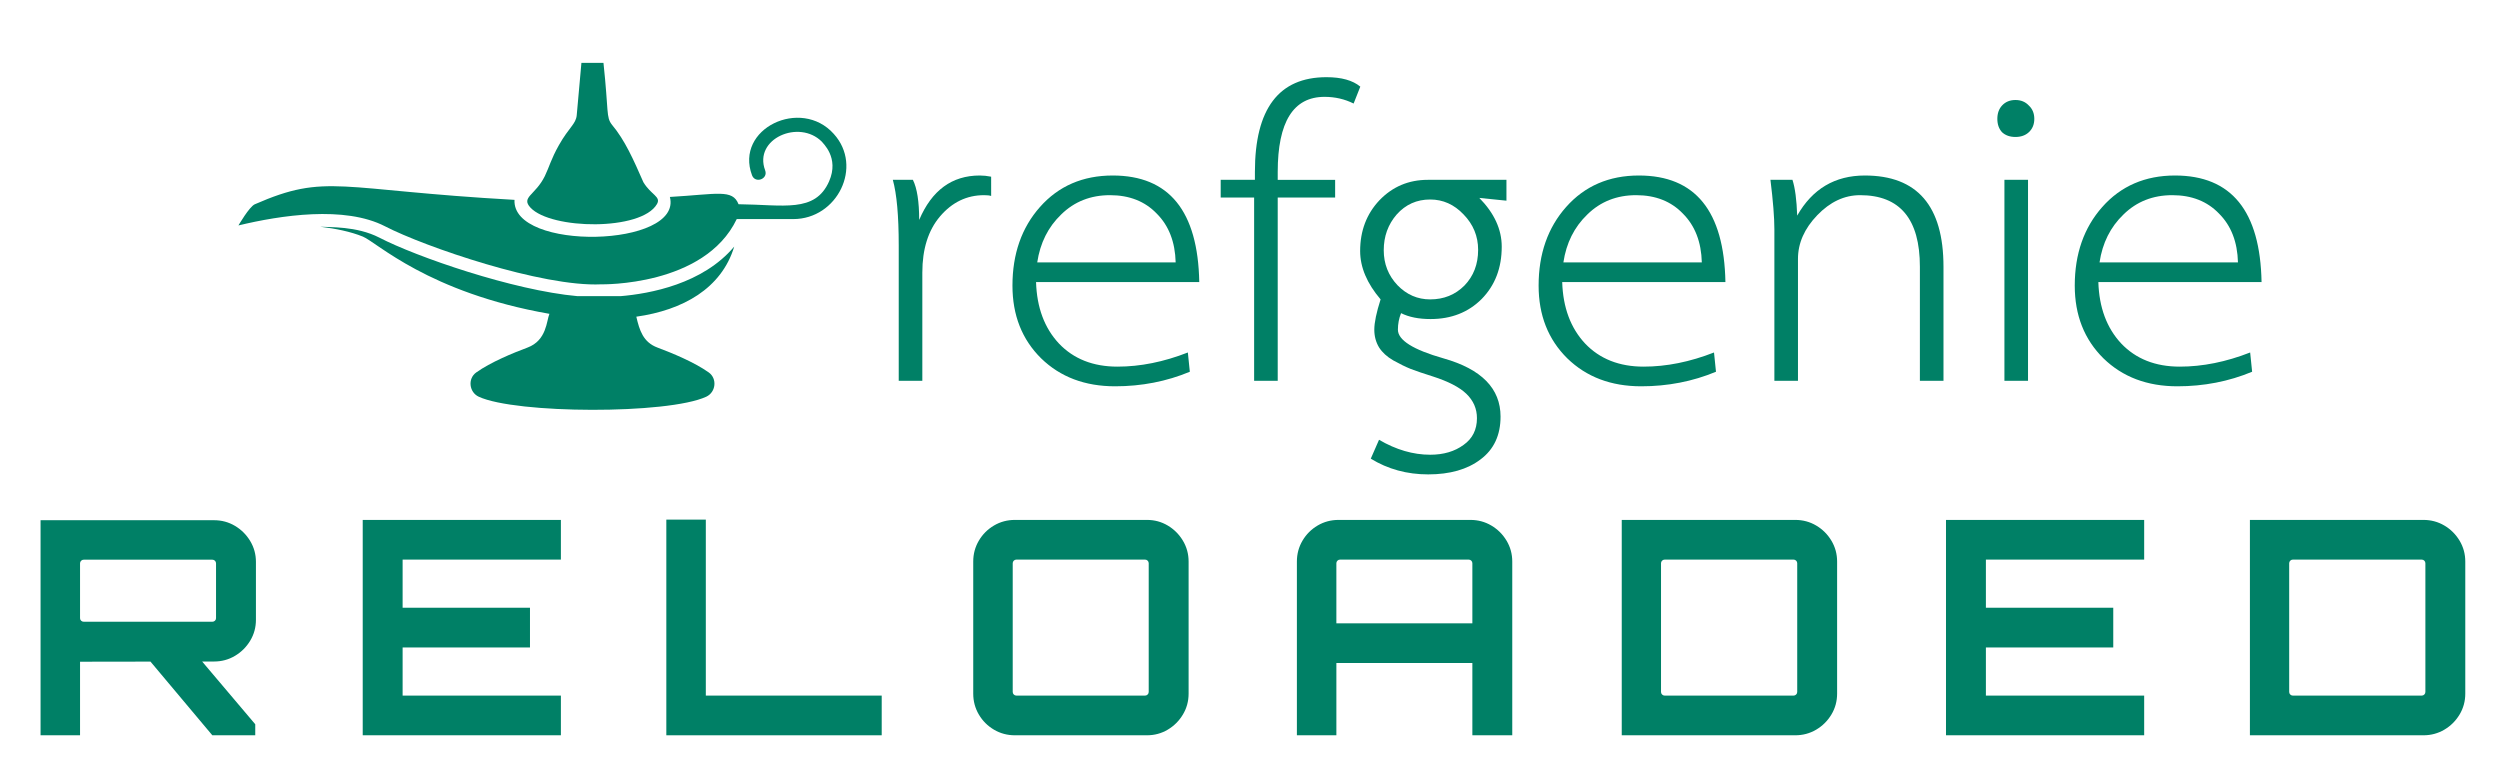
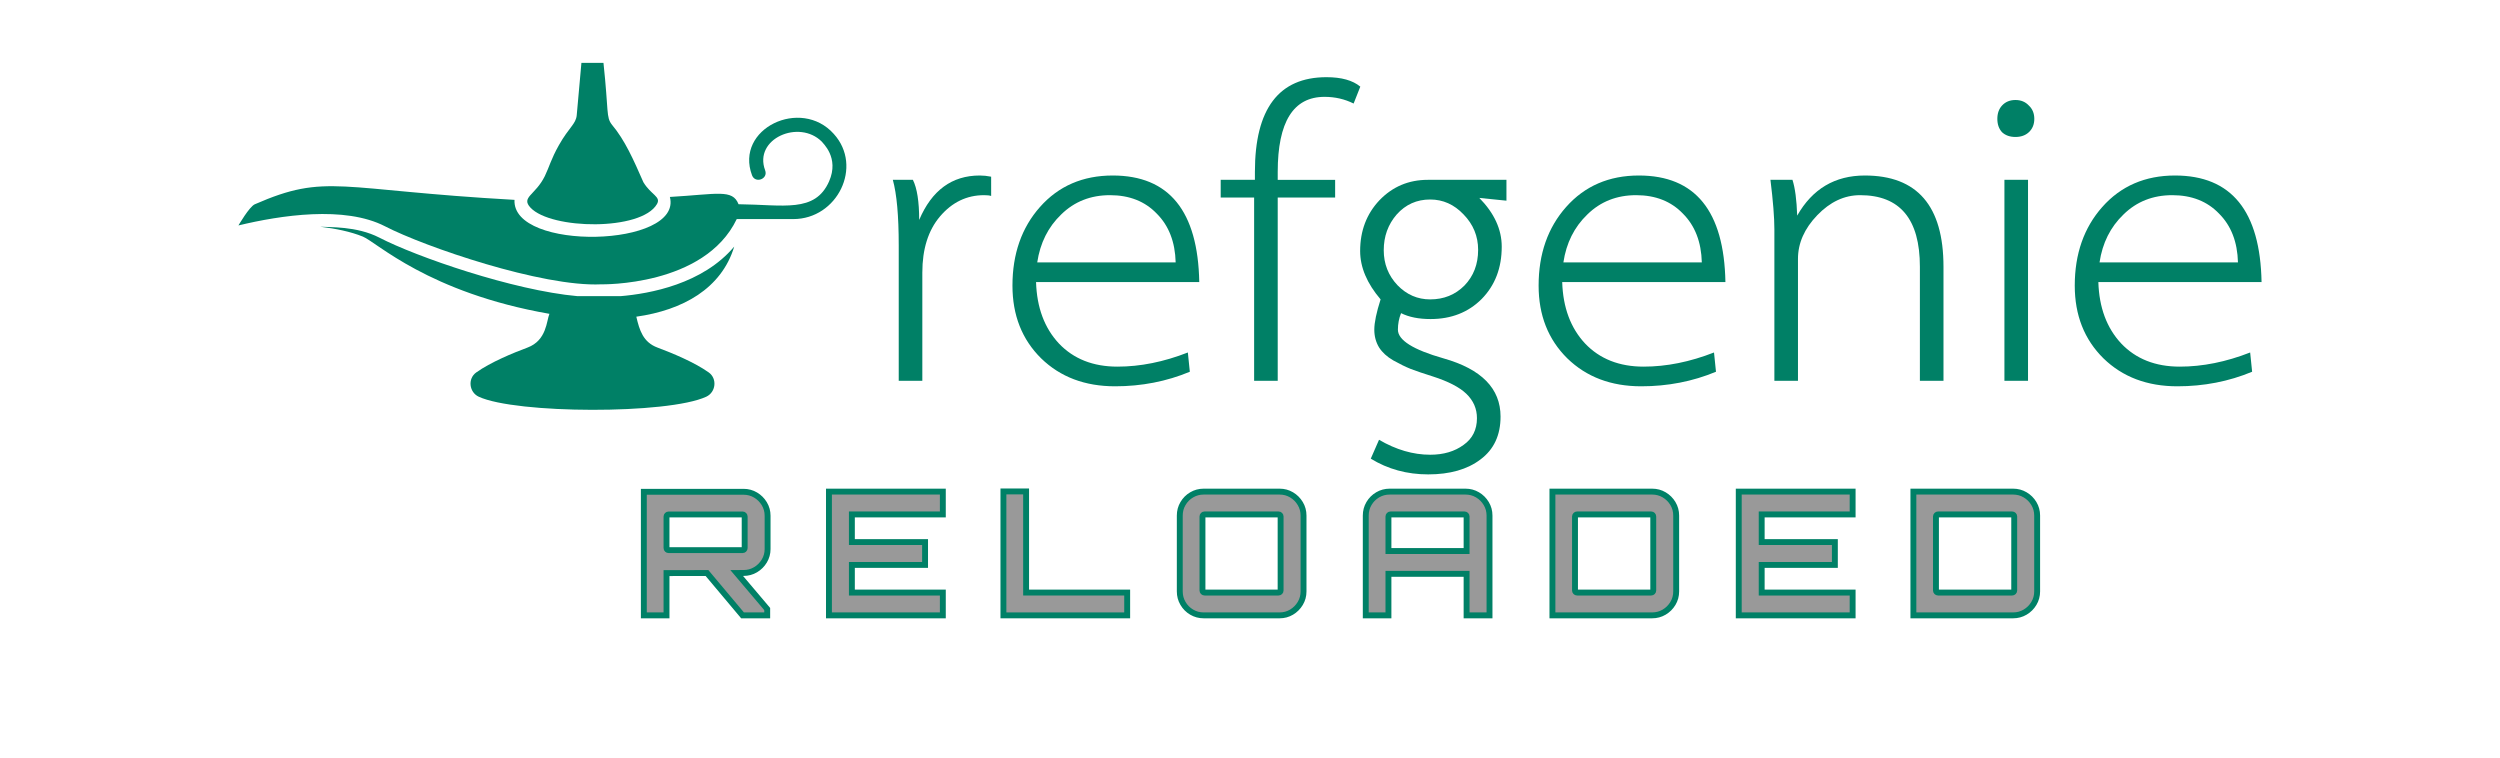
<svg xmlns="http://www.w3.org/2000/svg" width="224.327mm" height="68mm" viewBox="0 0 794.859 240" id="svg4198" version="1.1">
  <defs id="defs4200" />
  <g id="layer1" transform="translate(-76.6678,-720.7114)">
    <g style="color:#000000;font-style:normal;font-variant:normal;font-weight:normal;font-stretch:normal;font-size:150.38px;line-height:0%;font-family:'Latin Modern Sans Quotation';-inkscape-font-specification:'Latin Modern Sans Quotation';text-indent:0;text-align:center;text-decoration:none;text-decoration-line:none;text-decoration-style:solid;text-decoration-color:#000000;letter-spacing:0px;word-spacing:0px;text-transform:none;writing-mode:lr-tb;direction:ltr;baseline-shift:baseline;text-anchor:middle;white-space:normal;clip-rule:nonzero;display:inline;overflow:visible;visibility:visible;opacity:1;isolation:auto;mix-blend-mode:normal;color-interpolation:sRGB;color-interpolation-filters:linearRGB;solid-color:#000000;solid-opacity:1;fill:#008066;fill-opacity:1;fill-rule:nonzero;stroke:none;stroke-width:1px;stroke-linecap:butt;stroke-linejoin:miter;stroke-miterlimit:4;stroke-dasharray:none;stroke-dashoffset:0;stroke-opacity:1;marker:none;color-rendering:auto;image-rendering:auto;shape-rendering:auto;text-rendering:auto;enable-background:accumulate" id="text4188" transform="matrix(0.8314886,0,0,0.8314886,79.89078,123.2889)">
      <path d="m 375.119,792.86 q -0.902,-0.301 -2.707,-0.301 -9.925,0 -16.843,8.12 -6.767,7.97 -6.767,21.504 v 41.354 h -9.023 v -51.731 q 0,-16.993 -2.256,-25.113 h 7.669 q 2.406,4.812 2.406,15.339 7.218,-16.993 23.158,-16.993 2.105,0 4.361,0.451 z" style="font-style:normal;font-variant:normal;font-weight:normal;font-stretch:normal;font-family:Laksaman;-inkscape-font-specification:Laksaman;fill:#008066;fill-opacity:1" id="path4167" />
      <path d="m 392.288,825.793 q 0.451,14.587 8.722,23.459 8.421,8.872 22.407,8.872 13.083,0 26.918,-5.414 l 0.752,7.369 q -13.384,5.564 -28.572,5.564 -17.294,0 -28.271,-10.677 -10.978,-10.827 -10.978,-27.82 0,-18.196 10.527,-30.076 10.677,-12.03 27.82,-12.03 32.332,0 33.084,40.753 z m 53.385,-7.519 q -0.301,-11.73 -7.218,-18.647 -6.767,-7.068 -17.895,-7.068 -11.128,0 -18.647,7.369 -7.519,7.218 -9.173,18.346 z" style="font-style:normal;font-variant:normal;font-weight:normal;font-stretch:normal;font-family:Laksaman;-inkscape-font-specification:Laksaman;fill:#008066;fill-opacity:1" id="path4169" />
      <path d="m 516.276,751.054 -2.556,6.466 q -5.113,-2.556 -11.128,-2.556 -17.895,0 -17.895,28.723 v 3.008 h 21.955 v 6.767 h -21.955 v 70.077 h -9.023 V 793.461 H 462.891 v -6.767 h 13.083 v -3.008 q 0,-36.241 27.369,-36.241 8.572,0 12.933,3.609 z" style="font-style:normal;font-variant:normal;font-weight:normal;font-stretch:normal;font-family:Laksaman;-inkscape-font-specification:Laksaman;fill:#008066;fill-opacity:1" id="path4171" />
      <path d="m 542.983,891.81 q 7.669,0 12.782,-3.759 5.113,-3.609 5.113,-10.226 0,-5.414 -4.06,-9.324 -3.91,-3.759 -12.782,-6.617 -5.263,-1.654 -8.421,-2.857 -3.008,-1.203 -6.767,-3.308 -3.609,-2.105 -5.414,-4.963 -1.805,-3.008 -1.805,-6.767 0,-4.06 2.406,-11.579 -7.82,-9.173 -7.82,-18.497 0,-11.579 7.369,-19.399 7.519,-7.82 18.497,-7.82 h 30.076 v 7.97 l -10.376,-1.053 q 8.572,8.722 8.572,18.647 0,12.181 -7.669,20 -7.669,7.669 -19.549,7.669 -6.767,0 -11.278,-2.256 -1.203,3.008 -1.203,6.316 0,6.015 17.444,10.978 21.805,6.166 21.805,22.256 0,10.677 -7.669,16.391 -7.519,5.714 -20,5.714 -12.181,0 -21.955,-6.015 l 3.158,-7.218 q 9.775,5.714 19.549,5.714 z m 0,-59.4 q 7.82,0 13.083,-5.263 5.263,-5.414 5.263,-13.685 0,-7.82 -5.564,-13.534 -5.414,-5.714 -12.782,-5.714 -7.669,0 -12.782,5.714 -4.963,5.714 -4.963,13.685 0,7.82 5.263,13.384 5.263,5.414 12.482,5.414 z" style="font-style:normal;font-variant:normal;font-weight:normal;font-stretch:normal;font-family:Laksaman;-inkscape-font-specification:Laksaman;fill:#008066;fill-opacity:1" id="path4173" />
      <path d="m 593.479,825.793 q 0.451,14.587 8.722,23.459 8.421,8.872 22.407,8.872 13.083,0 26.918,-5.414 l 0.752,7.369 q -13.384,5.564 -28.572,5.564 -17.294,0 -28.271,-10.677 -10.978,-10.827 -10.978,-27.82 0,-18.196 10.527,-30.076 10.677,-12.03 27.82,-12.03 32.332,0 33.084,40.753 z m 53.385,-7.519 q -0.301,-11.73 -7.218,-18.647 -6.767,-7.068 -17.895,-7.068 -11.128,0 -18.647,7.369 -7.519,7.218 -9.173,18.346 z" style="font-style:normal;font-variant:normal;font-weight:normal;font-stretch:normal;font-family:Laksaman;-inkscape-font-specification:Laksaman;fill:#008066;fill-opacity:1" id="path4175" />
      <path d="m 739.272,863.538 h -9.023 v -43.61 q 0,-27.369 -22.858,-27.369 -9.023,0 -16.391,7.669 -7.369,7.669 -7.369,16.692 v 46.618 h -9.023 v -57.896 q 0,-6.767 -1.504,-18.948 h 8.421 q 1.504,4.662 1.805,13.685 8.722,-15.339 25.865,-15.339 30.076,0 30.076,34.888 z" style="font-style:normal;font-variant:normal;font-weight:normal;font-stretch:normal;font-family:Laksaman;-inkscape-font-specification:Laksaman;fill:#008066;fill-opacity:1" id="path4177" />
      <path d="m 771.595,863.538 h -9.023 v -76.844 h 9.023 z m -4.812,-107.371 q 3.158,0 5.113,2.105 2.105,1.955 2.105,5.113 0,3.158 -2.105,5.113 -1.955,1.805 -5.113,1.805 -3.158,0 -5.113,-1.805 -1.805,-1.955 -1.805,-5.113 0,-3.158 1.805,-5.113 1.955,-2.105 5.113,-2.105 z" style="font-style:normal;font-variant:normal;font-weight:normal;font-stretch:normal;font-family:Laksaman;-inkscape-font-specification:Laksaman;fill:#008066;fill-opacity:1" id="path4179" />
      <path d="m 798.489,825.793 q 0.451,14.587 8.722,23.459 8.421,8.872 22.407,8.872 13.083,0 26.918,-5.414 l 0.752,7.369 q -13.384,5.564 -28.572,5.564 -17.294,0 -28.271,-10.677 -10.978,-10.827 -10.978,-27.82 0,-18.196 10.527,-30.076 10.677,-12.03 27.82,-12.03 32.332,0 33.084,40.753 z m 53.385,-7.519 q -0.301,-11.73 -7.218,-18.647 -6.767,-7.068 -17.895,-7.068 -11.128,0 -18.647,7.369 -7.519,7.218 -9.173,18.346 z" style="font-style:normal;font-variant:normal;font-weight:normal;font-stretch:normal;font-family:Laksaman;-inkscape-font-specification:Laksaman;fill:#008066;fill-opacity:1" id="path4181" />
    </g>
    <g transform="matrix(4.026306,0,0,4.026306,148.4676,694.7282)" id="g4-4" style="fill:#faffff;fill-opacity:0.668">
      <path d="m 40.147,25.808 c -2.484,2.956 -6.666,3.721 -8.981,3.915 -0.865,0 -2.255,0 -3.393,0 -5.082,-0.457 -12.738,-3.111 -15.656,-4.625 -1.8,-0.924 -3.951,-0.801 -4.67,-0.86 1.24,0.15 2.41,0.39 3.37,0.78 1.094,0.44 5.155,4.425 14.736,6.1 -0.232,0.544 -0.203,2.097 -1.734,2.666 -1.147,0.426 -2.914,1.158 -4.041,1.96 -0.691,0.487 -0.569,1.564 0.193,1.919 2.929,1.359 14.944,1.403 17.967,0 0.762,-0.355 0.883,-1.432 0.193,-1.919 -1.127,-0.802 -2.894,-1.533 -4.041,-1.96 -1.138,-0.423 -1.425,-1.367 -1.675,-2.44 3.664,-0.519 6.723,-2.21 7.732,-5.536 z" id="path6" style="fill:#008066;fill-opacity:1" />
      <path d="m 48.009,16.911 c -2.596,-2.914 -7.833,-0.417 -6.458,3.263 0.254,0.682 1.294,0.301 1.037,-0.387 -0.934,-2.499 2.685,-4.057 4.476,-2.264 0.05,0.1 1.408,1.249 0.571,3.142 -1.111,2.506 -3.605,1.833 -7.148,1.798 -0.477,-1.215 -1.656,-0.793 -5.421,-0.575 1.027,3.994 -12.485,4.318 -12.27,0.23 -13.988,-0.784 -14.825,-2.135 -20.51,0.35 -0.43,0.19 -1.29,1.67 -1.29,1.67 3.32,-0.8 8.38,-1.58 11.58,0.07 3.11,1.61 12.41,4.8 17.07,4.58 0,0 8.145,0.182 10.699,-5.152 h 4.468 c 3.471,0 5.528,-4.152 3.196,-6.725 z" id="path8-1" style="fill:#008066;fill-opacity:1" />
      <path d="m 24.056,22.731 c 10e-4,10e-4 0.002,0.002 0.003,0.003 1.626,1.74 8.748,1.853 9.985,-0.281 0.345,-0.595 -0.46,-0.714 -1.07,-1.727 C 32.18,18.921 31.519,17.413 30.49,16.184 30.016,15.58 30.24,15.2 29.821,11.301 h -0.003 v 0 H 28.08 c -0.009,0.1 -0.394,4.404 -0.37,4.13 -0.066,0.708 -0.602,0.938 -1.411,2.373 -0.623,1.107 -0.756,1.709 -1.108,2.437 -0.743,1.515 -1.907,1.658 -1.135,2.49 z" id="path10-95" style="fill:#008066;fill-opacity:1" />
    </g>
    <text xml:space="preserve" style="color:#000000;font-style:normal;font-variant:normal;font-weight:normal;font-stretch:normal;line-height:0%;font-family:'Latin Modern Sans Quotation';-inkscape-font-specification:'Latin Modern Sans Quotation';text-indent:0;text-align:center;text-decoration:none;text-decoration-line:none;text-decoration-style:solid;text-decoration-color:#000000;letter-spacing:0px;word-spacing:0px;text-transform:none;writing-mode:lr-tb;direction:ltr;baseline-shift:baseline;text-anchor:middle;white-space:normal;clip-rule:nonzero;display:inline;overflow:visible;visibility:visible;opacity:1;isolation:auto;mix-blend-mode:normal;color-interpolation:sRGB;color-interpolation-filters:linearRGB;solid-color:#000000;solid-opacity:1;fill:#008066;fill-opacity:1;fill-rule:nonzero;stroke:none;stroke-width:1px;stroke-linecap:butt;stroke-linejoin:miter;stroke-miterlimit:4;stroke-dasharray:none;stroke-dashoffset:0;stroke-opacity:1;marker:none;color-rendering:auto;image-rendering:auto;shape-rendering:auto;text-rendering:auto;enable-background:accumulate" x="521.072" y="1286.558" id="text4162">
      <tspan id="tspan4164" x="521.072" y="1286.558" style="font-style:normal;font-variant:normal;font-weight:normal;font-stretch:normal;font-size:150.38px;line-height:0;font-family:Laksaman;-inkscape-font-specification:Laksaman;fill:#008066;fill-opacity:1">refgenie</tspan>
    </text>
  </g>
-   <path d="m 67.507,233.307 -20.646,-24.598 h 16.439 l 17.856,21.094 v 3.504 z m -54.612,0 v -68.381 h 55.162 q 3.63,0 6.655,1.799 3.025,1.799 4.842,4.825 1.817,3.027 1.817,6.624 v 18.429 q 0,3.597 -1.817,6.624 -1.817,3.027 -4.842,4.825 -3.025,1.799 -6.655,1.799 l -42.608,0.066 v 23.391 z m 13.707,-36.106 h 40.931 q 0.473,0 0.813,-0.325 0.34,-0.325 0.34,-0.798 v -17.445 q 0,-0.473 -0.34,-0.813 -0.34,-0.34 -0.813,-0.34 H 26.602 q -0.473,0 -0.813,0.34 -0.34,0.34 -0.34,0.813 v 17.445 q 0,0.473 0.34,0.798 0.34,0.325 0.813,0.325 z" style="fill:#008066;stroke-width:0.095;fill-opacity:1" id="reloaded-0" />
-   <path d="m 115.324,233.307 v -68.476 h 63.009 v 12.62 h -50.323 v 15.294 h 40.494 v 12.649 h -40.494 v 15.294 h 50.323 v 12.62 z" style="fill:#008066;stroke-width:0.095;fill-opacity:1" id="reloaded-1" />
-   <path d="m 211.856,233.307 v -68.571 h 12.554 v 55.951 h 55.922 v 12.62 z" style="fill:#008066;stroke-width:0.095;fill-opacity:1" id="reloaded-2" />
-   <path d="m 322.682,233.307 q -3.63,0 -6.655,-1.784 -3.025,-1.784 -4.809,-4.809 -1.784,-3.025 -1.784,-6.655 v -41.98 q 0,-3.63 1.784,-6.655 1.784,-3.025 4.809,-4.809 3.025,-1.784 6.655,-1.784 h 41.98 q 3.606,0 6.61,1.784 3.005,1.784 4.821,4.809 1.817,3.025 1.817,6.655 v 41.98 q 0,3.63 -1.817,6.655 -1.817,3.025 -4.821,4.809 -3.005,1.784 -6.61,1.784 z m 0.459,-12.62 h 40.931 q 0.473,0 0.813,-0.34 0.34,-0.34 0.34,-0.813 v -40.931 q 0,-0.473 -0.34,-0.813 -0.34,-0.34 -0.813,-0.34 h -40.931 q -0.473,0 -0.813,0.34 -0.34,0.34 -0.34,0.813 v 40.931 q 0,0.473 0.34,0.813 0.34,0.34 0.813,0.34 z" style="fill:#008066;stroke-width:0.095;fill-opacity:1" id="reloaded-3" />
-   <path d="m 412.338,233.307 v -55.228 q 0,-3.63 1.784,-6.655 1.784,-3.025 4.809,-4.809 3.025,-1.784 6.655,-1.784 h 41.914 q 3.63,0 6.655,1.784 3.025,1.784 4.842,4.809 1.817,3.025 1.817,6.655 v 55.228 h -12.685 v -22.981 h -43.236 v 22.981 z m 12.554,-35.6 h 43.236 v -19.103 q 0,-0.473 -0.34,-0.813 -0.34,-0.34 -0.813,-0.34 h -40.931 q -0.473,0 -0.813,0.34 -0.34,0.34 -0.34,0.813 z" style="fill:#008066;stroke-width:0.095;fill-opacity:1" id="reloaded-4" />
-   <path d="m 515.623,233.307 v -68.476 h 55.162 q 3.63,0 6.655,1.784 3.025,1.784 4.842,4.809 1.817,3.025 1.817,6.655 v 41.98 q 0,3.63 -1.817,6.655 -1.817,3.025 -4.842,4.809 -3.025,1.784 -6.655,1.784 z m 13.641,-12.62 h 40.997 q 0.473,0 0.813,-0.34 0.34,-0.34 0.34,-0.813 v -40.931 q 0,-0.473 -0.34,-0.813 -0.34,-0.34 -0.813,-0.34 h -40.997 q -0.473,0 -0.813,0.34 -0.34,0.34 -0.34,0.813 v 40.931 q 0,0.473 0.34,0.813 0.34,0.34 0.813,0.34 z" style="fill:#008066;stroke-width:0.095;fill-opacity:1" id="reloaded-5" />
-   <path d="m 618.717,233.307 v -68.476 h 63.009 v 12.62 h -50.323 v 15.294 h 40.494 v 12.649 h -40.494 v 15.294 h 50.323 v 12.62 z" style="fill:#008066;stroke-width:0.095;fill-opacity:1" id="reloaded-6" />
-   <path d="m 715.345,233.307 v -68.476 h 55.162 q 3.63,0 6.655,1.784 3.025,1.784 4.842,4.809 1.817,3.025 1.817,6.655 v 41.98 q 0,3.63 -1.817,6.655 -1.817,3.025 -4.842,4.809 -3.025,1.784 -6.655,1.784 z M 728.986,220.688 h 40.997 q 0.473,0 0.813,-0.34 0.34,-0.34 0.34,-0.813 v -40.931 q 0,-0.473 -0.34,-0.813 -0.34,-0.34 -0.813,-0.34 H 728.986 q -0.473,0 -0.813,0.34 -0.34,0.34 -0.34,0.813 v 40.931 q 0,0.473 0.34,0.813 0.34,0.34 0.813,0.34 z" style="fill:#008066;stroke-width:0.095;fill-opacity:1" id="reloaded-7" />
+   <path id="reloaded-0" style="fill:#999999;fill-opacity:1;stroke:#008066;stroke-width:1.875;stroke-dasharray:none;stroke-opacity:1" d="M 204.703 155.887 L 204.703 195.179 L 211.915 195.179 L 211.915 181.739 L 224.786 181.719 L 236.083 195.179 L 243.928 195.179 L 243.928 193.167 L 234.225 181.705 L 236.4 181.701 C 237.791 181.701 239.065 181.357 240.223 180.668 C 241.382 179.979 242.311 179.054 243.007 177.894 C 243.703 176.735 244.05 175.467 244.05 174.089 L 244.05 163.499 C 244.05 162.12 243.703 160.853 243.007 159.694 C 242.311 158.534 241.382 157.609 240.223 156.92 C 239.065 156.23 237.791 155.887 236.4 155.887 L 204.703 155.887 z M 212.578 163.101 L 236.098 163.101 C 236.279 163.101 236.435 163.165 236.565 163.295 C 236.695 163.425 236.761 163.581 236.761 163.762 L 236.761 173.787 C 236.761 173.968 236.695 174.122 236.565 174.247 C 236.435 174.371 236.279 174.434 236.098 174.434 L 212.578 174.434 C 212.397 174.434 212.241 174.371 212.111 174.247 C 211.981 174.122 211.915 173.968 211.915 173.787 L 211.915 163.762 C 211.915 163.581 211.981 163.425 212.111 163.295 C 212.241 163.165 212.397 163.101 212.578 163.101 z " />
+   <path d="m 263.56,195.18 v -39.348 h 36.207 v 7.252 h -28.917 v 8.788 h 23.269 v 7.269 h -23.269 v 8.788 h 28.917 v 7.252 z" style="fill:#999999;fill-opacity:1;stroke:#008066;stroke-width:1.875;stroke-dasharray:none;stroke-opacity:1" id="reloaded-1" />
+   <path d="m 319.031,195.18 v -39.403 h 7.214 v 32.151 h 32.134 v 7.252 z" style="fill:#999999;fill-opacity:1;stroke:#008066;stroke-width:1.875;stroke-dasharray:none;stroke-opacity:1" id="reloaded-2" />
+   <path d="m 382.715,195.18 q -2.086,0 -3.824,-1.025 -1.738,-1.025 -2.763,-2.763 -1.025,-1.738 -1.025,-3.824 v -24.123 q 0,-2.086 1.025,-3.824 1.025,-1.738 2.763,-2.763 1.738,-1.025 3.824,-1.025 h 24.123 q 2.072,0 3.798,1.025 1.727,1.025 2.77,2.763 1.044,1.738 1.044,3.824 v 24.123 q 0,2.086 -1.044,3.824 -1.044,1.738 -2.77,2.763 -1.727,1.025 -3.798,1.025 z m 0.264,-7.252 h 23.52 q 0.272,0 0.467,-0.195 0.195,-0.195 0.195,-0.467 v -23.52 q 0,-0.272 -0.195,-0.467 -0.195,-0.195 -0.467,-0.195 h -23.52 q -0.272,0 -0.467,0.195 -0.195,0.195 -0.195,0.467 v 23.52 q 0,0.272 0.195,0.467 0.195,0.195 0.467,0.195 z" style="fill:#999999;fill-opacity:1;stroke:#008066;stroke-width:1.875;stroke-dasharray:none;stroke-opacity:1" id="reloaded-3" />
+   <path d="m 434.234,195.18 v -31.736 q 0,-2.086 1.025,-3.824 1.025,-1.738 2.763,-2.763 1.738,-1.025 3.824,-1.025 h 24.085 q 2.086,0 3.824,1.025 1.738,1.025 2.782,2.763 1.044,1.738 1.044,3.824 v 31.736 h -7.289 v -13.205 h -24.845 v 13.205 z m 7.214,-20.457 h 24.845 v -10.977 q 0,-0.272 -0.195,-0.467 -0.195,-0.195 -0.467,-0.195 h -23.52 q -0.272,0 -0.467,0.195 -0.195,0.195 -0.195,0.467 z" style="fill:#999999;fill-opacity:1;stroke:#008066;stroke-width:1.875;stroke-dasharray:none;stroke-opacity:1" id="reloaded-4" />
+   <path d="m 493.584,195.18 v -39.348 h 31.698 q 2.086,0 3.824,1.025 1.738,1.025 2.782,2.763 1.044,1.738 1.044,3.824 v 24.123 q 0,2.086 -1.044,3.824 -1.044,1.738 -2.782,2.763 -1.738,1.025 -3.824,1.025 z m 7.839,-7.252 h 23.558 q 0.272,0 0.467,-0.195 0.195,-0.195 0.195,-0.467 v -23.52 q 0,-0.272 -0.195,-0.467 -0.195,-0.195 -0.467,-0.195 h -23.558 q -0.272,0 -0.467,0.195 -0.195,0.195 -0.195,0.467 v 23.52 q 0,0.272 0.195,0.467 0.195,0.195 0.467,0.195 z" style="fill:#999999;fill-opacity:1;stroke:#008066;stroke-width:1.875;stroke-dasharray:none;stroke-opacity:1" id="reloaded-5" />
+   <path d="m 552.825,195.18 v -39.348 h 36.207 v 7.252 h -28.917 v 8.788 h 23.269 v 7.269 h -23.269 v 8.788 h 28.917 v 7.252 z" style="fill:#999999;fill-opacity:1;stroke:#008066;stroke-width:1.875;stroke-dasharray:none;stroke-opacity:1" id="reloaded-6" />
+   <path d="m 608.35,195.18 v -39.348 h 31.698 q 2.086,0 3.824,1.025 1.738,1.025 2.782,2.763 1.044,1.738 1.044,3.824 v 24.123 q 0,2.086 -1.044,3.824 -1.044,1.738 -2.782,2.763 -1.738,1.025 -3.824,1.025 z m 7.839,-7.252 h 23.558 q 0.272,0 0.467,-0.195 0.195,-0.195 0.195,-0.467 v -23.52 q 0,-0.272 -0.195,-0.467 -0.195,-0.195 -0.467,-0.195 h -23.558 q -0.272,0 -0.467,0.195 -0.195,0.195 -0.195,0.467 v 23.52 q 0,0.272 0.195,0.467 0.195,0.195 0.467,0.195 z" style="fill:#999999;fill-opacity:1;stroke:#008066;stroke-width:1.875;stroke-dasharray:none;stroke-opacity:1" id="reloaded-7" />
</svg>
